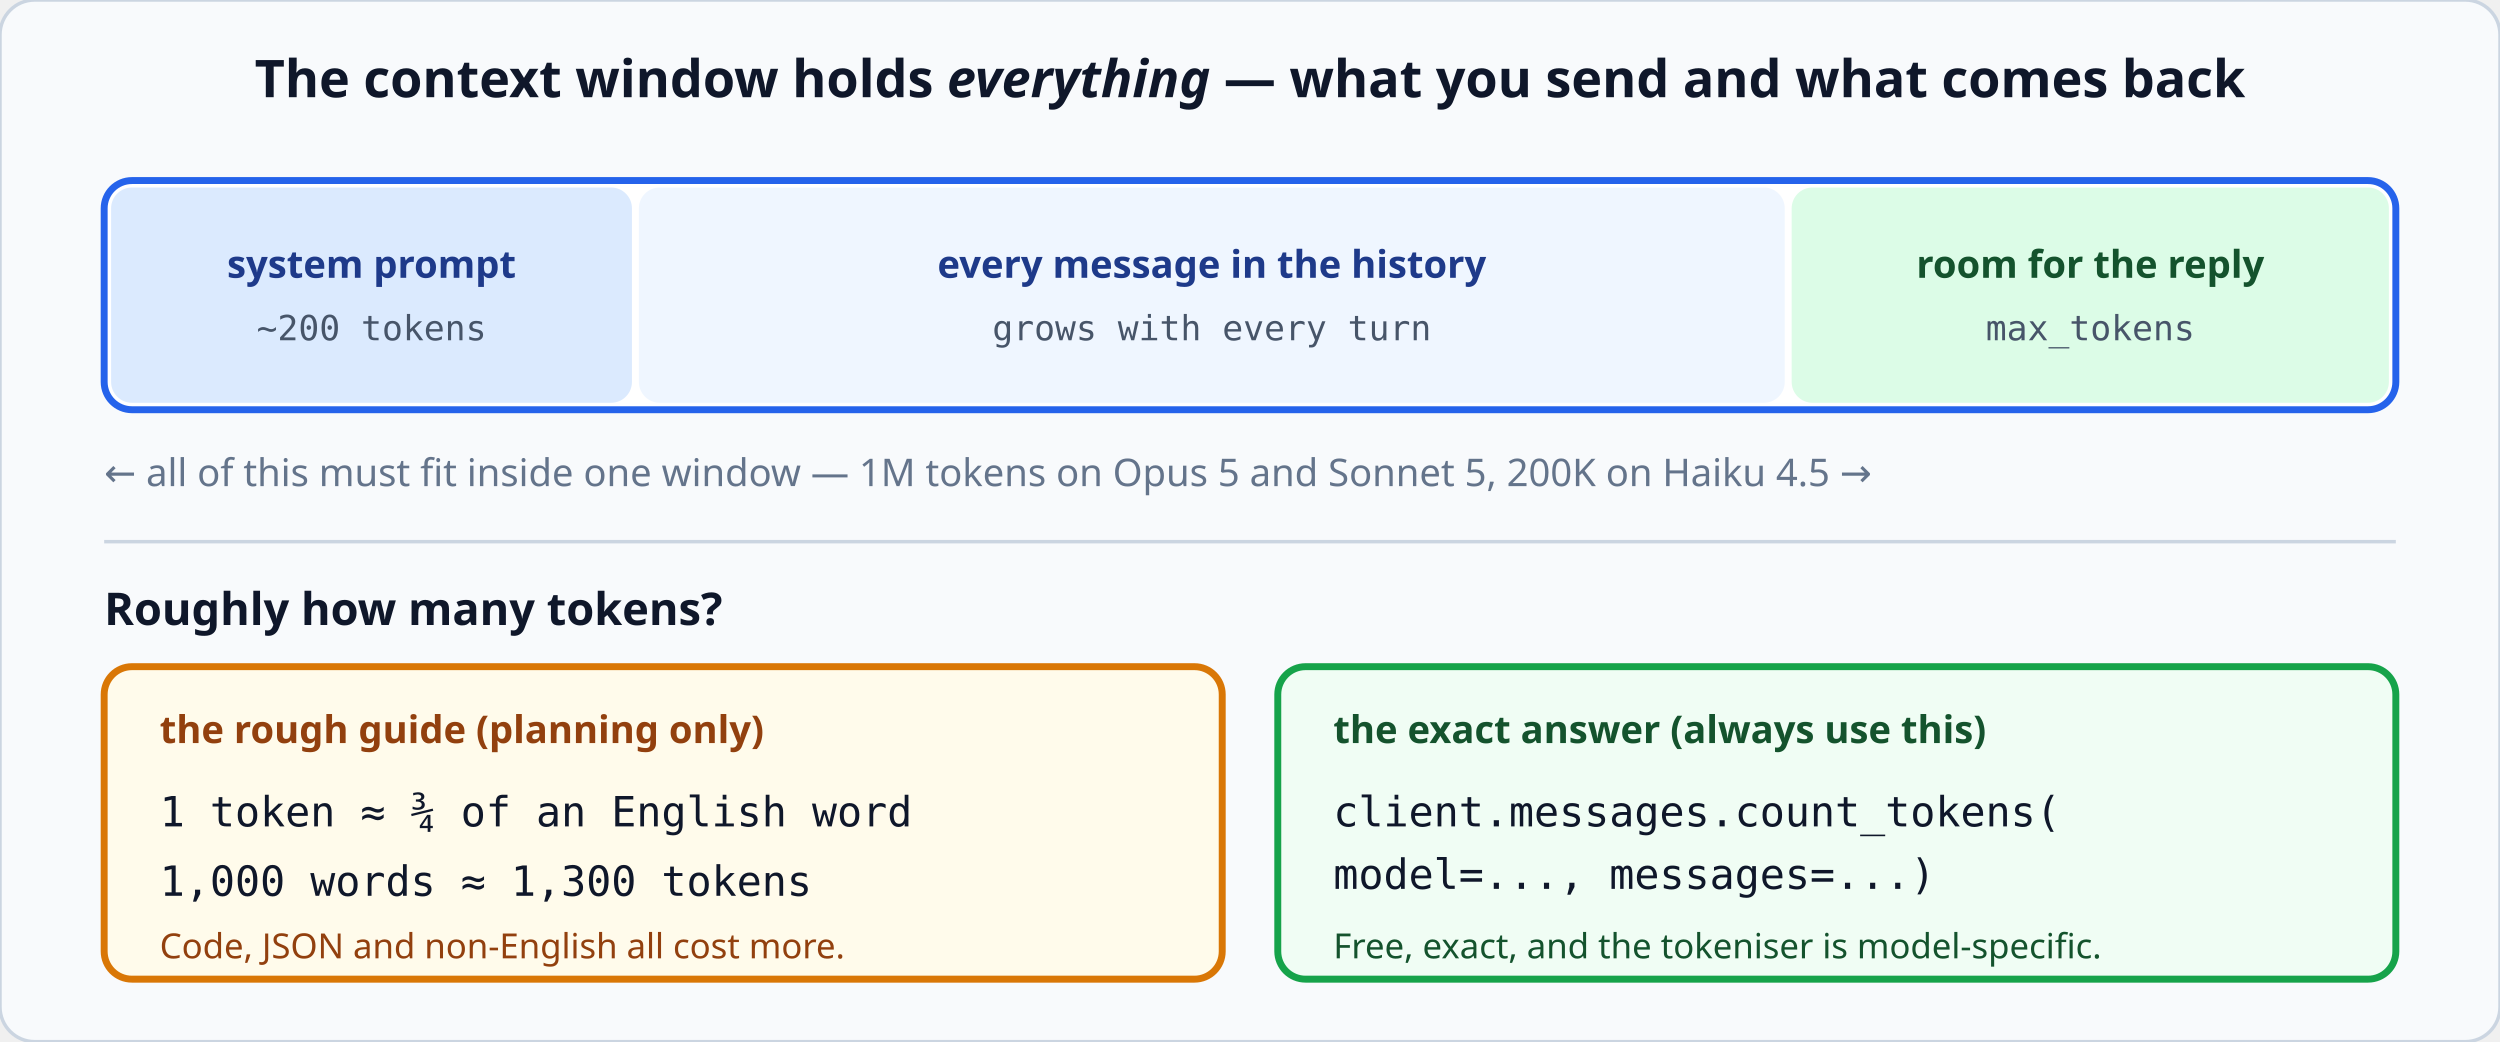
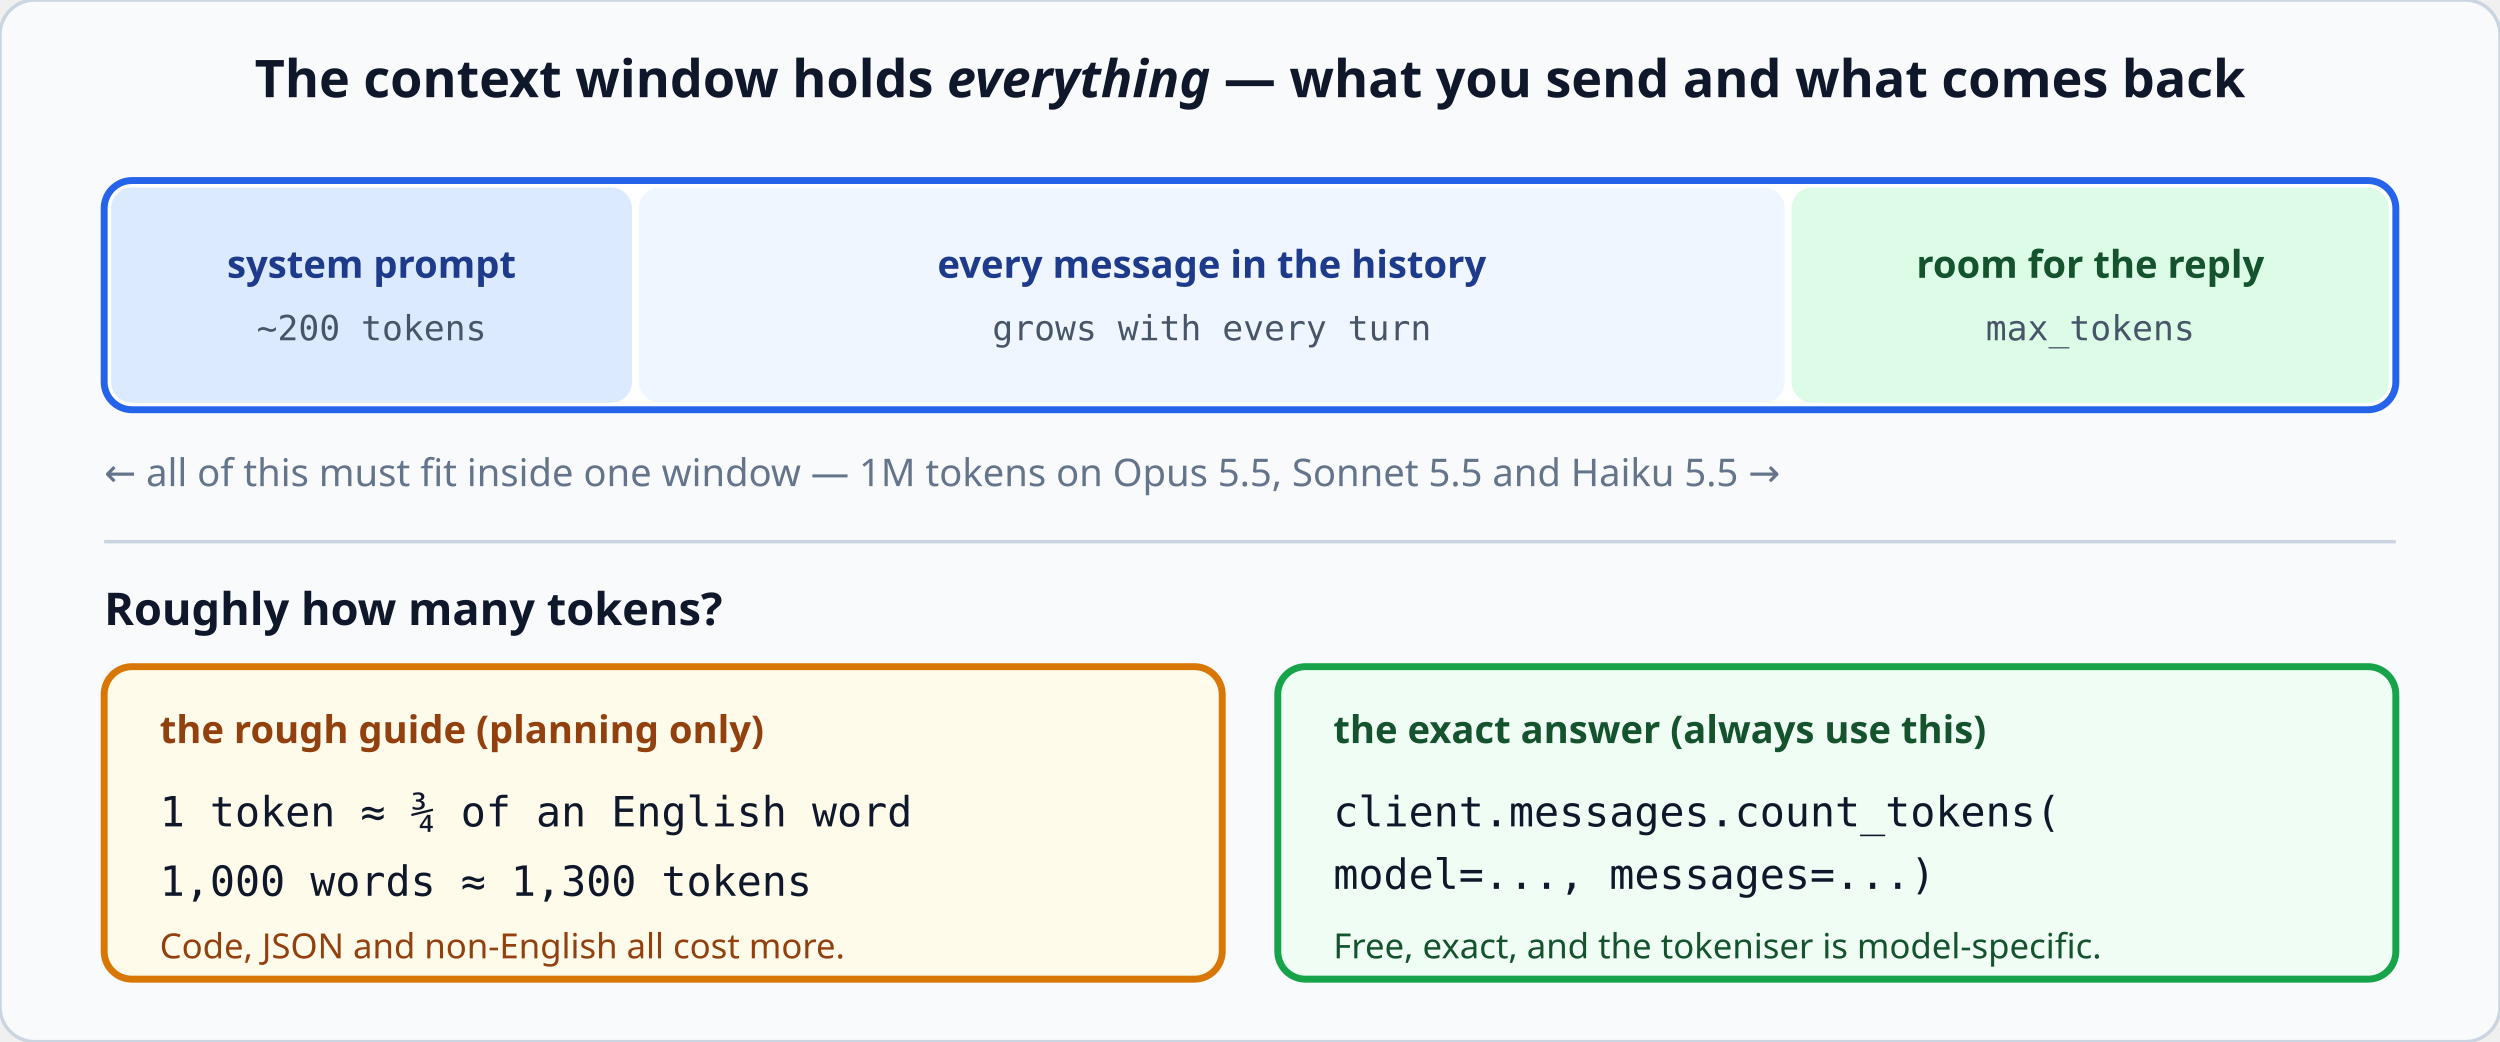
<svg xmlns="http://www.w3.org/2000/svg" viewBox="0 0 720 300" width="720" height="300" role="img" aria-label="Everything you send plus everything that comes back must fit in the context window">
  <rect width="720" height="300" rx="10" fill="#f8fafc" stroke="#cbd5e1" />
  <text x="360" y="28" text-anchor="middle" font-family="system-ui,sans-serif" font-size="15" font-weight="700" fill="#0f172a">The context window holds <tspan font-style="italic">everything</tspan> — what you send and what comes back</text>
  <rect x="30" y="52" width="660" height="66" rx="8" fill="#ffffff" stroke="#2563eb" stroke-width="2" />
  <rect x="32" y="54" width="150" height="62" rx="6" fill="#dbeafe" />
  <text x="107" y="80" text-anchor="middle" font-family="system-ui,sans-serif" font-size="11" font-weight="700" fill="#1e3a8a">system prompt</text>
  <text x="107" y="98" text-anchor="middle" font-family="ui-monospace,monospace" font-size="10" fill="#475569">~200 tokens</text>
  <rect x="184" y="54" width="330" height="62" rx="6" fill="#eff6ff" />
  <text x="349" y="80" text-anchor="middle" font-family="system-ui,sans-serif" font-size="11" font-weight="700" fill="#1e3a8a">every message in the history</text>
  <text x="349" y="98" text-anchor="middle" font-family="ui-monospace,monospace" font-size="10" fill="#475569">grows with every turn</text>
  <rect x="516" y="54" width="172" height="62" rx="6" fill="#dcfce7" />
  <text x="602" y="80" text-anchor="middle" font-family="system-ui,sans-serif" font-size="11" font-weight="700" fill="#14532d">room for the reply</text>
  <text x="602" y="98" text-anchor="middle" font-family="ui-monospace,monospace" font-size="10" fill="#475569">max_tokens</text>
-   <text x="30" y="140" font-family="system-ui,sans-serif" font-size="11" fill="#64748b">← all of this must fit inside one window — 1M tokens on Opus 5 and Sonnet 5, 200K on Haiku 4.5 →</text>
+   <text x="30" y="140" font-family="system-ui,sans-serif" font-size="11" fill="#64748b">← all of this must fit inside one window — 1M tokens on Opus 5.5, Sonnet 5.5 and Haiku 5.5 →</text>
  <line x1="30" y1="156" x2="690" y2="156" stroke="#cbd5e1" />
  <text x="30" y="180" font-family="system-ui,sans-serif" font-size="13" font-weight="700" fill="#0f172a">Roughly how many tokens?</text>
  <g font-family="ui-monospace,SFMono-Regular,Menlo,monospace" font-size="12">
    <rect x="30" y="192" width="322" height="90" rx="8" fill="#fffbeb" stroke="#d97706" stroke-width="2" />
    <text x="46" y="214" font-family="system-ui,sans-serif" font-size="11" font-weight="700" fill="#92400e">the rough guide (planning only)</text>
    <text x="46" y="238" fill="#0f172a">1 token ≈ ¾ of an English word</text>
    <text x="46" y="258" fill="#0f172a">1,000 words ≈ 1,300 tokens</text>
    <text x="46" y="276" font-family="system-ui,sans-serif" font-size="10" fill="#92400e">Code, JSON and non-English all cost more.</text>
    <rect x="368" y="192" width="322" height="90" rx="8" fill="#f0fdf4" stroke="#16a34a" stroke-width="2" />
    <text x="384" y="214" font-family="system-ui,sans-serif" font-size="11" font-weight="700" fill="#14532d">the exact answer (always use this)</text>
    <text x="384" y="238" fill="#0f172a">client.messages.count_tokens(</text>
    <text x="384" y="256" fill="#0f172a">    model=..., messages=...)</text>
    <text x="384" y="276" font-family="system-ui,sans-serif" font-size="10" fill="#14532d">Free, exact, and the tokeniser is model-specific.</text>
  </g>
</svg>
